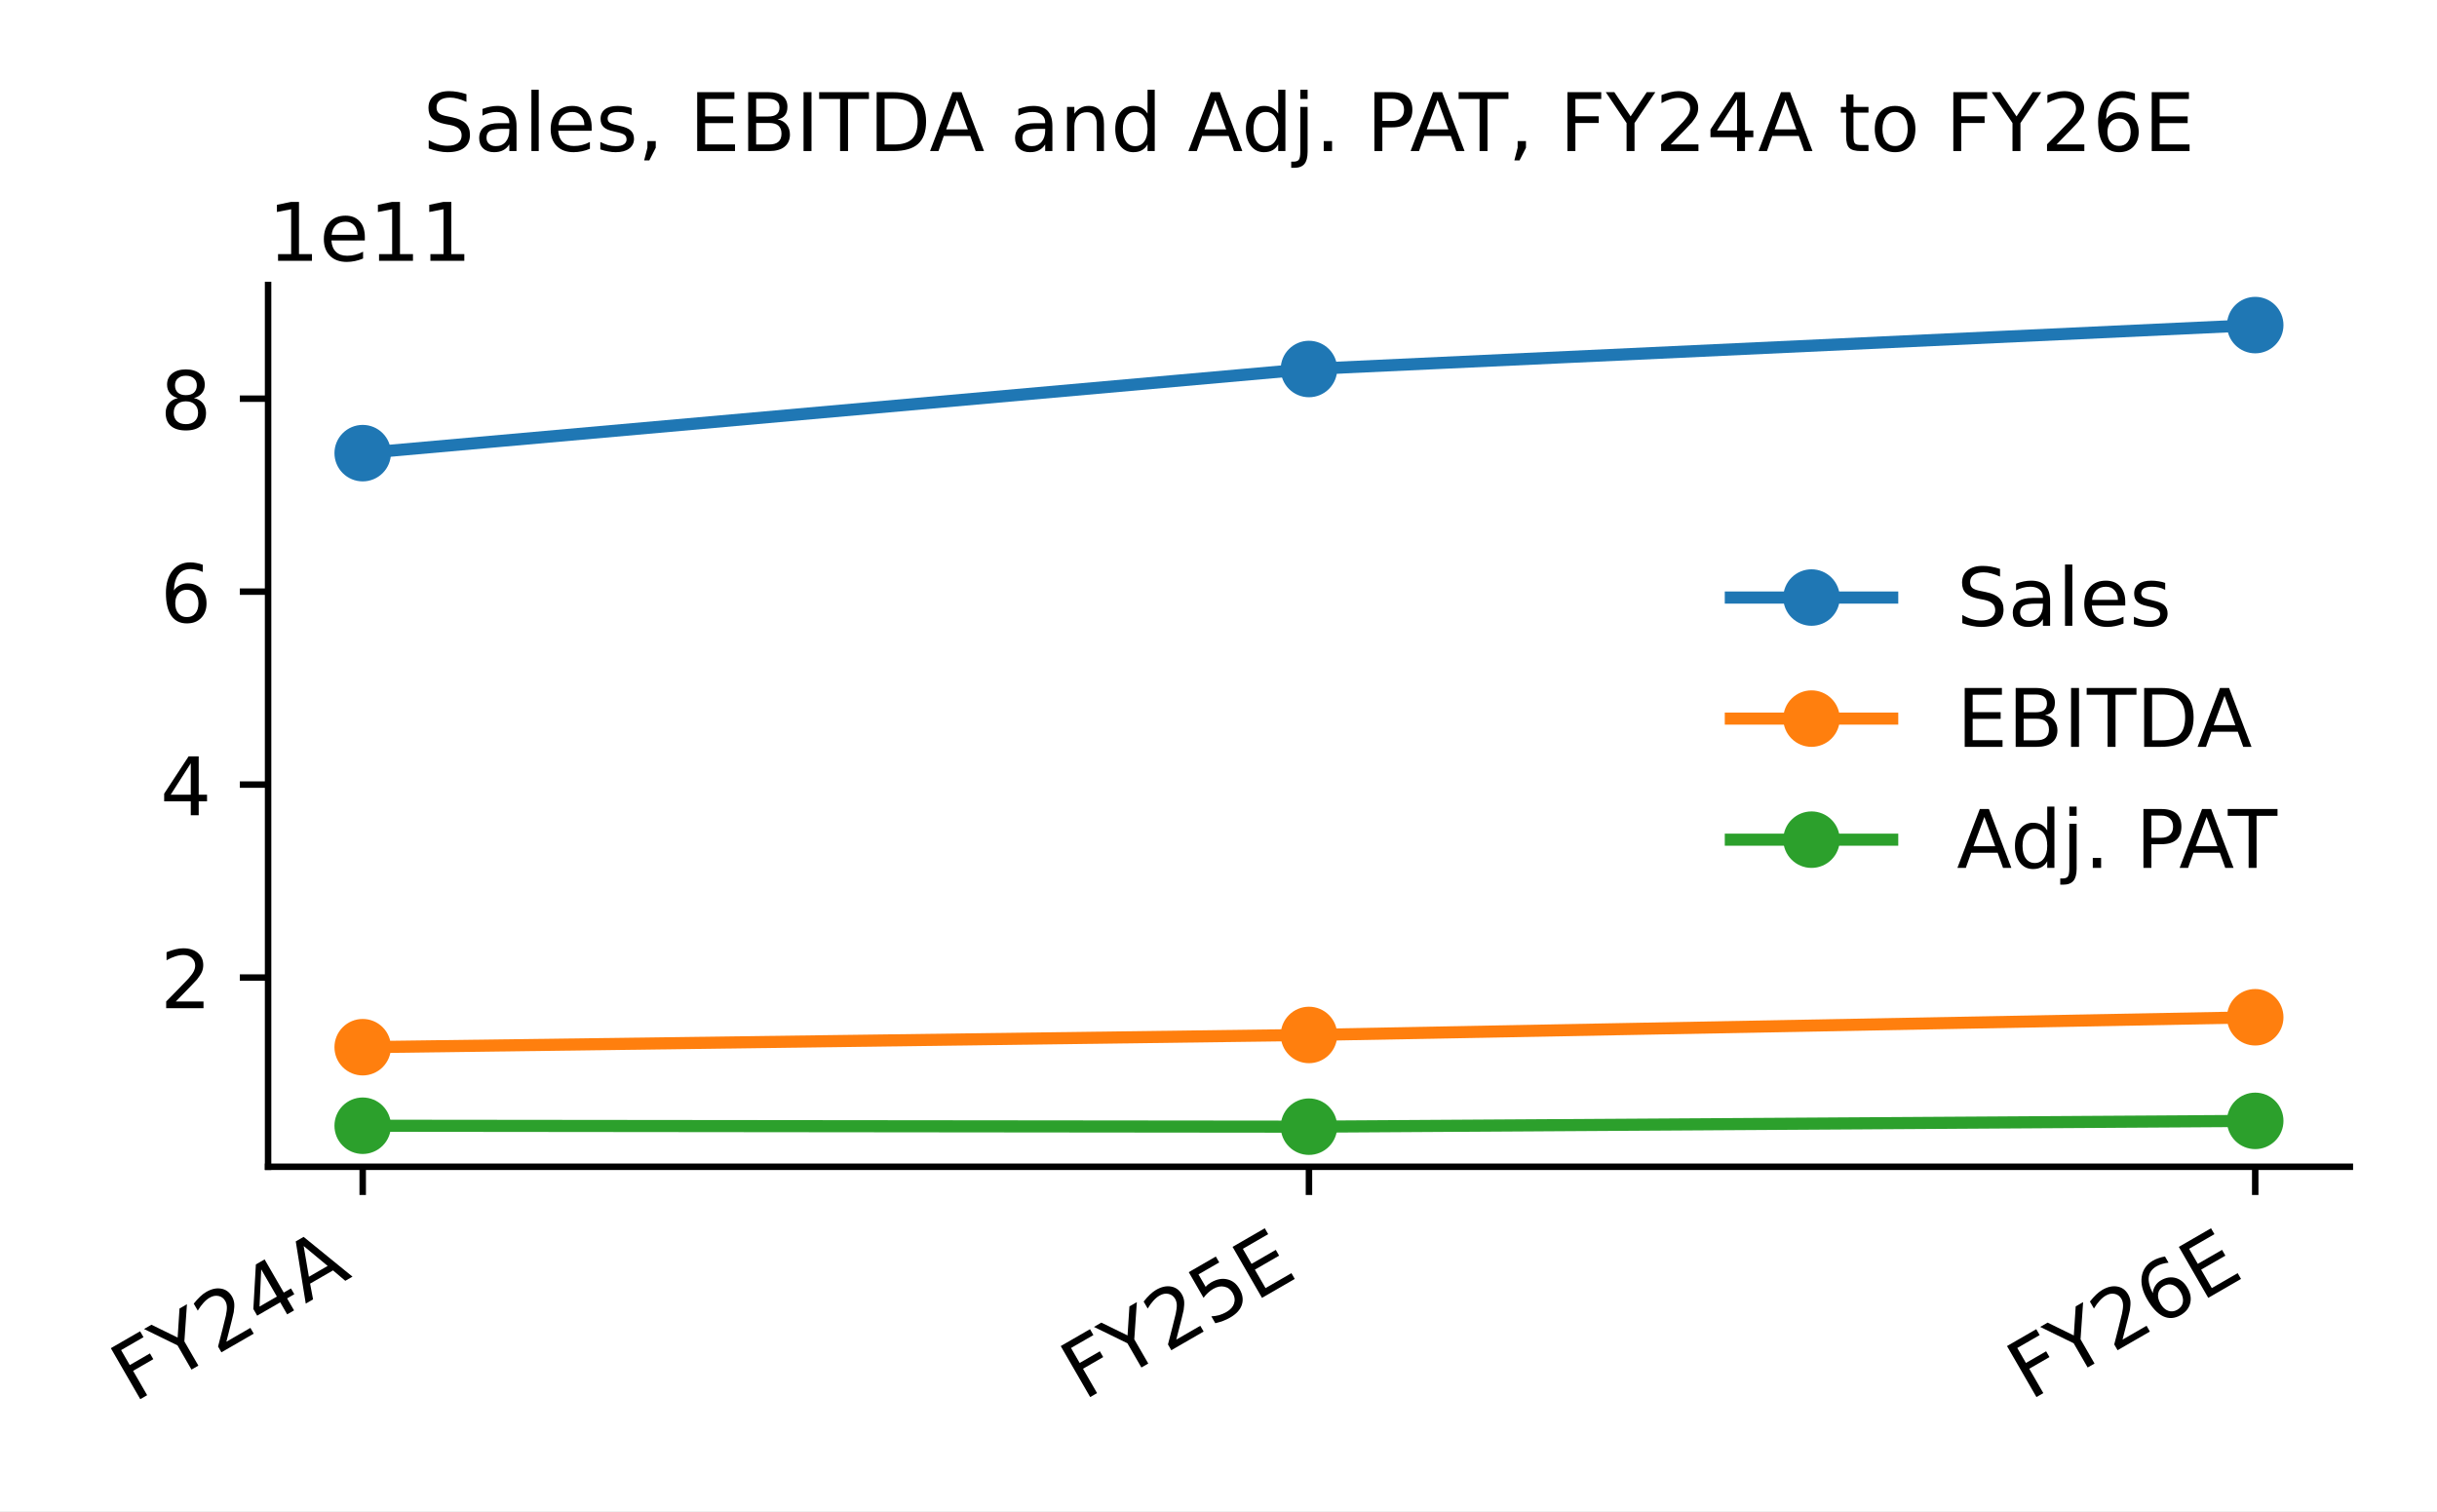
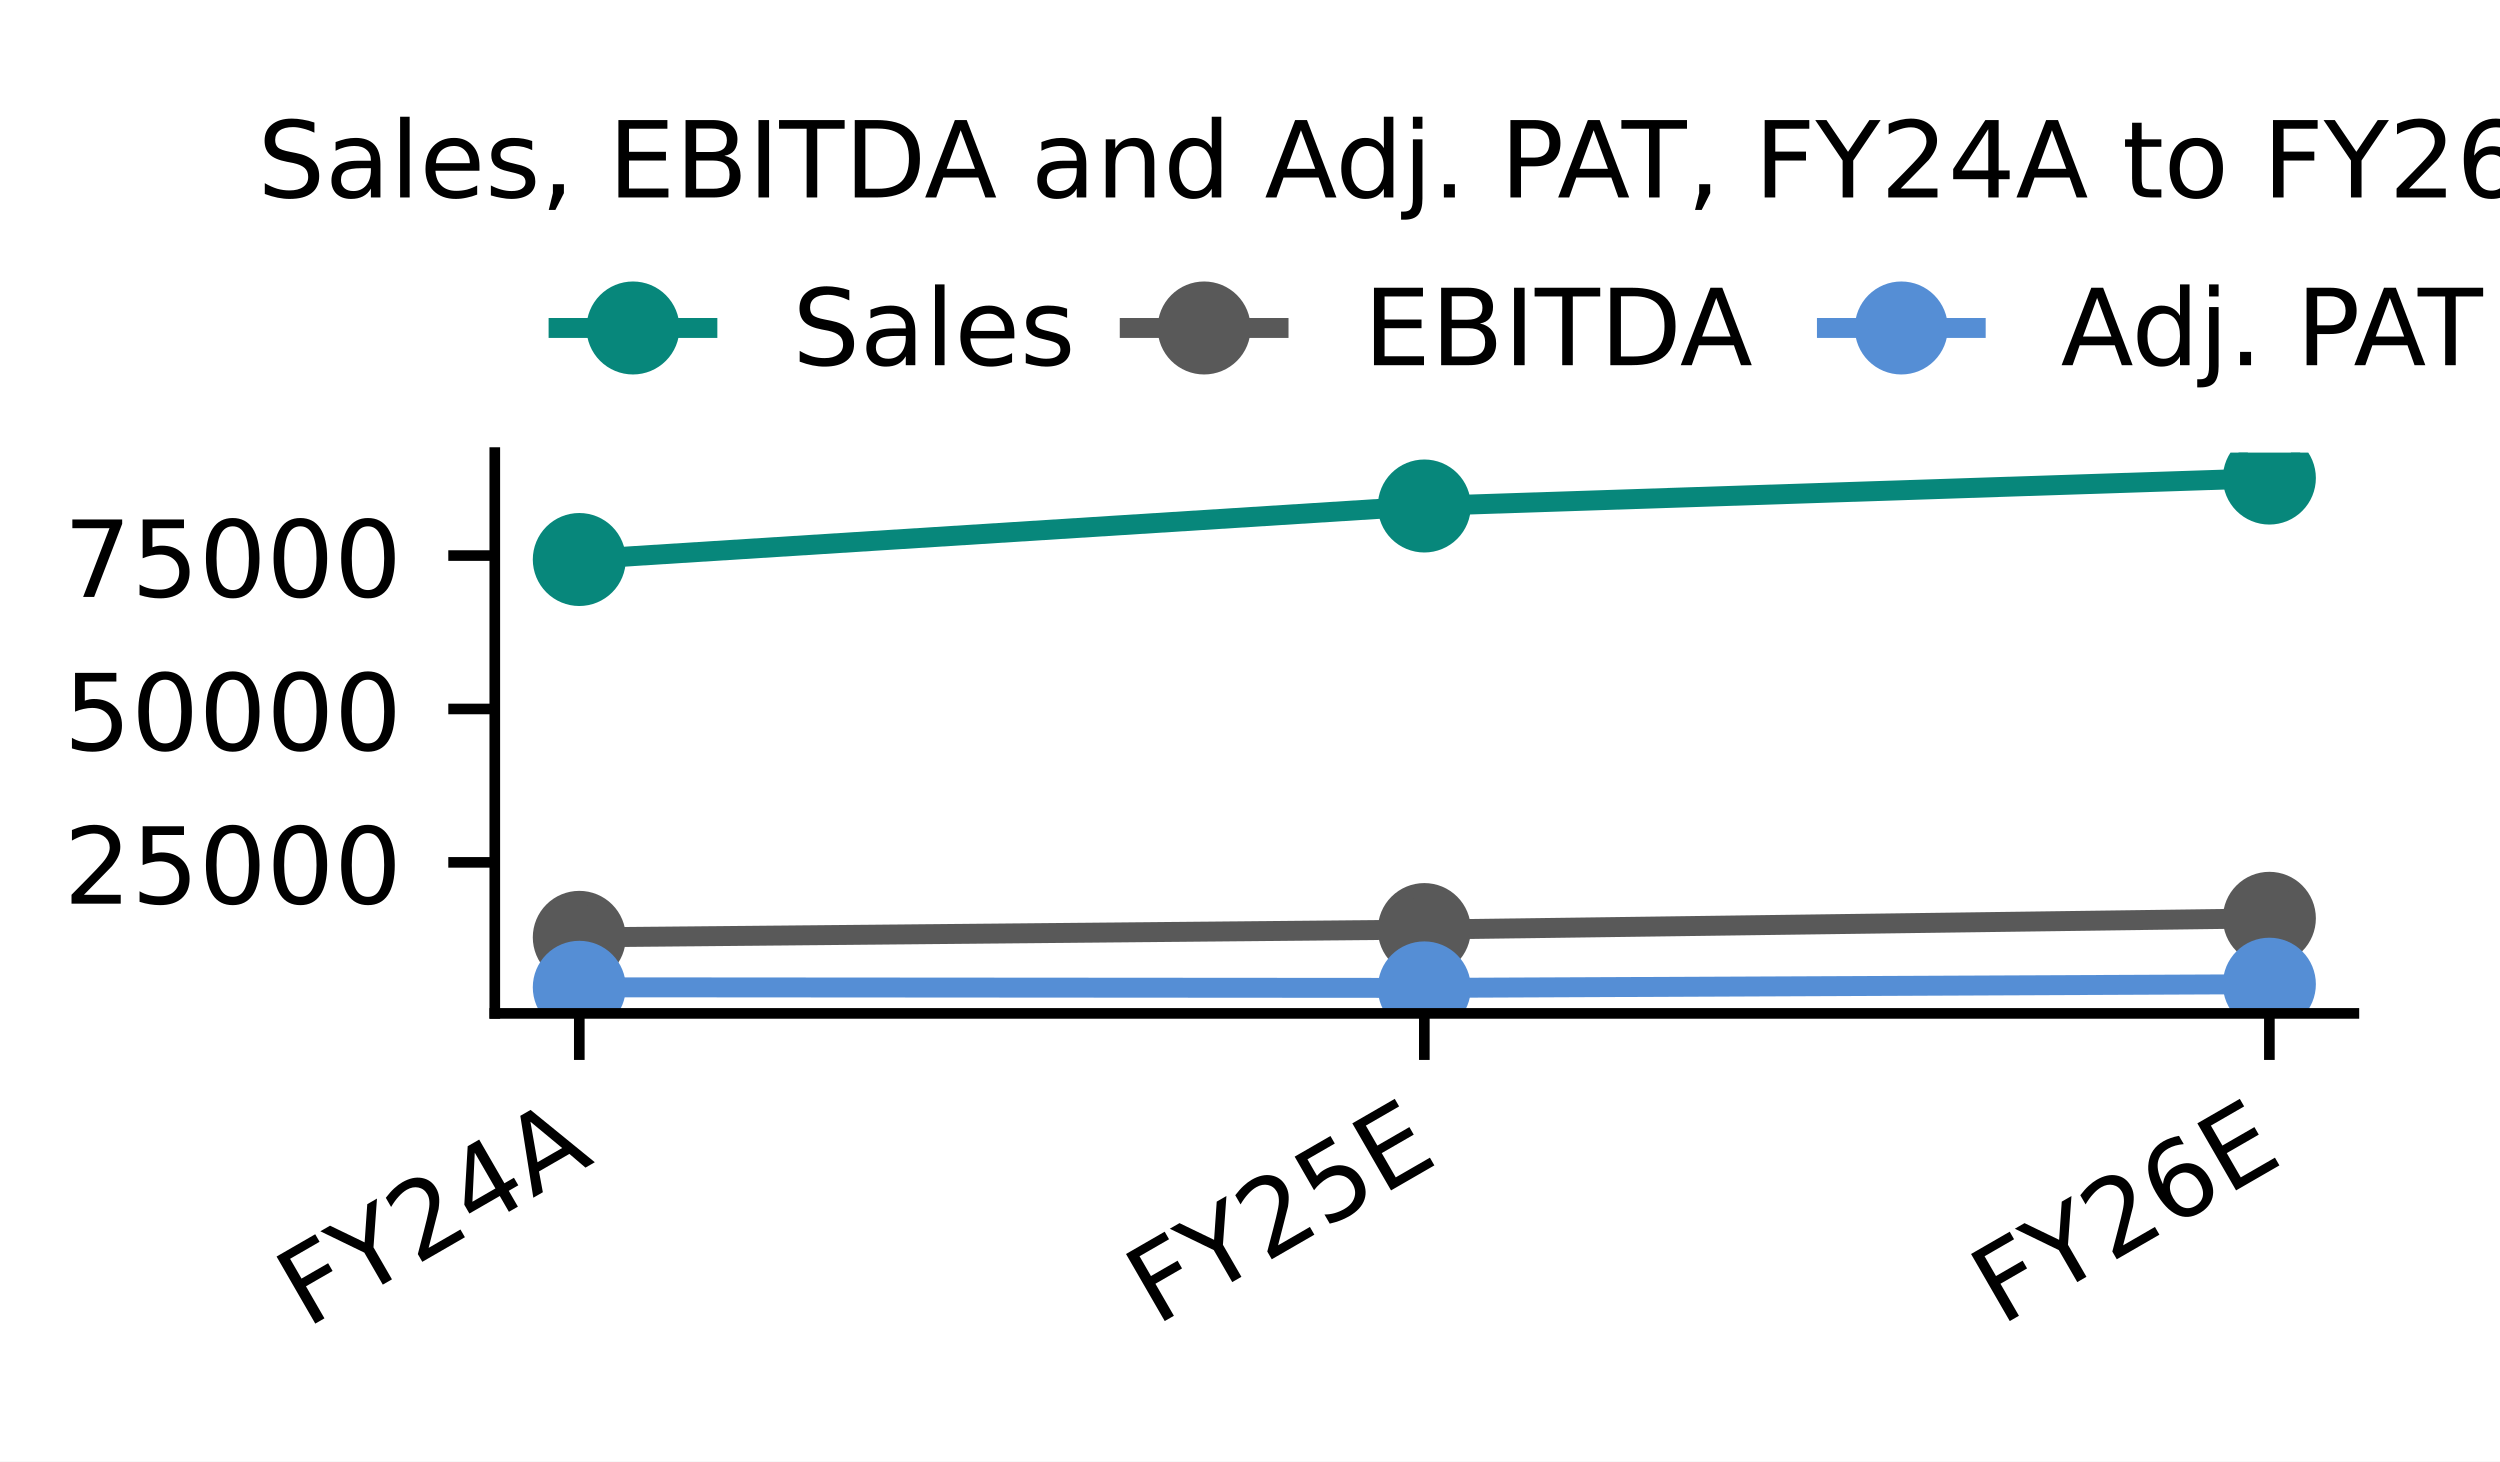
- <svg xmlns="http://www.w3.org/2000/svg" xmlns:xlink="http://www.w3.org/1999/xlink" width="302pt" height="187.24pt" viewBox="0 0 302 187.24" version="1.1">
+ <svg xmlns="http://www.w3.org/2000/svg" xmlns:xlink="http://www.w3.org/1999/xlink" width="188.159pt" height="110pt" viewBox="0 0 188.159 110" version="1.1">
  <defs>
    <style type="text/css">*{stroke-linejoin: round; stroke-linecap: butt}</style>
  </defs>
  <g id="figure_1">
    <g id="patch_1">
-       <path d="M 0 187.24  L 302 187.24  L 302 0  L 0 0  z " style="fill: #ffffff" />
+       <path d="M 0 110  L 188.159 110  L 188.159 0  L 0 0  z " style="fill: #ffffff" />
    </g>
    <g id="axes_1">
      <g id="patch_2">
-         <path d="M 33.221 144.58  L 291.2 144.58  L 291.2 35.318  L 33.221 35.318  z " style="fill: #ffffff" />
+         <path d="M 37.24 76.272  L 177.161 76.272  L 177.161 34.063  L 37.24 34.063  z " style="fill: #ffffff" />
      </g>
      <g id="matplotlib.axis_1">
        <g id="xtick_1">
          <g id="line2d_1">
            <defs>
-               <path id="m5ee1a3d6d6" d="M 0 0  L 0 3.5  " style="stroke: #000000; stroke-width: 0.8" />
+               <path id="m1ef5cedecd" d="M 0 0  L 0 3.5  " style="stroke: #000000; stroke-width: 0.8" />
            </defs>
            <g>
-               <use xlink:href="#m5ee1a3d6d6" x="44.947" y="144.58" style="stroke: #000000; stroke-width: 0.8" />
+               <use xlink:href="#m1ef5cedecd" x="43.6" y="76.272" style="stroke: #000000; stroke-width: 0.8" />
            </g>
          </g>
          <g id="text_1">
-             <text style="font-size: 10px; font-family: 'DejaVu Sans'" transform="translate(16.5309 173.872) rotate(-30)">FY24A</text>
+             <text style="font-size: 8px; font-family: 'Cambria', 'DejaVu Sans'" transform="translate(23.05258 100.0108) rotate(-30)">FY24A</text>
          </g>
        </g>
        <g id="xtick_2">
          <g id="line2d_2">
            <g>
-               <use xlink:href="#m5ee1a3d6d6" x="162.21" y="144.58" style="stroke: #000000; stroke-width: 0.8" />
+               <use xlink:href="#m1ef5cedecd" x="107.2" y="76.272" style="stroke: #000000; stroke-width: 0.8" />
            </g>
          </g>
          <g id="text_2">
-             <text style="font-size: 10px; font-family: 'DejaVu Sans'" transform="translate(134.2462 173.6111) rotate(-30)">FY25E</text>
+             <text style="font-size: 8px; font-family: 'Cambria', 'DejaVu Sans'" transform="translate(86.98521 99.8189) rotate(-30)">FY25E</text>
          </g>
        </g>
        <g id="xtick_3">
          <g id="line2d_3">
            <g>
-               <use xlink:href="#m5ee1a3d6d6" x="279.474" y="144.58" style="stroke: #000000; stroke-width: 0.8" />
+               <use xlink:href="#m1ef5cedecd" x="170.801" y="76.272" style="stroke: #000000; stroke-width: 0.8" />
            </g>
          </g>
          <g id="text_3">
-             <text style="font-size: 10px; font-family: 'DejaVu Sans'" transform="translate(251.5096 173.6111) rotate(-30)">FY26E</text>
+             <text style="font-size: 8px; font-family: 'Cambria', 'DejaVu Sans'" transform="translate(150.5855 99.8189) rotate(-30)">FY26E</text>
          </g>
        </g>
      </g>
      <g id="matplotlib.axis_2">
        <g id="ytick_1">
          <g id="line2d_4">
            <defs>
-               <path id="m815aef2f1c" d="M 0 0  L -3.5 0  " style="stroke: #000000; stroke-width: 0.8" />
+               <path id="m85f0ea6d0c" d="M 0 0  L -3.5 0  " style="stroke: #000000; stroke-width: 0.8" />
            </defs>
            <g>
-               <use xlink:href="#m815aef2f1c" x="33.221" y="121.133" style="stroke: #000000; stroke-width: 0.8" />
+               <use xlink:href="#m85f0ea6d0c" x="37.24" y="64.905" style="stroke: #000000; stroke-width: 0.8" />
            </g>
          </g>
          <g id="text_4">
-             <text style="font-size: 10px; font-family: 'DejaVu Sans'; text-anchor: end" x="26.221" y="124.932" transform="rotate(-0 26.22059 124.9317)">2</text>
+             <text style="font-size: 8px; font-family: 'Cambria', 'DejaVu Sans'; text-anchor: end" x="30.24" y="68.016" transform="rotate(-0 30.24 68.01615)">25000</text>
          </g>
        </g>
        <g id="ytick_2">
          <g id="line2d_5">
            <g>
-               <use xlink:href="#m815aef2f1c" x="33.221" y="97.223" style="stroke: #000000; stroke-width: 0.8" />
+               <use xlink:href="#m85f0ea6d0c" x="37.24" y="53.359" style="stroke: #000000; stroke-width: 0.8" />
            </g>
          </g>
          <g id="text_5">
-             <text style="font-size: 10px; font-family: 'DejaVu Sans'; text-anchor: end" x="26.221" y="101.022" transform="rotate(-0 26.22059 101.0216)">4</text>
+             <text style="font-size: 8px; font-family: 'Cambria', 'DejaVu Sans'; text-anchor: end" x="30.24" y="56.47" transform="rotate(-0 30.24 56.4702)">50000</text>
          </g>
        </g>
        <g id="ytick_3">
          <g id="line2d_6">
            <g>
-               <use xlink:href="#m815aef2f1c" x="33.221" y="73.313" style="stroke: #000000; stroke-width: 0.8" />
+               <use xlink:href="#m85f0ea6d0c" x="37.24" y="41.813" style="stroke: #000000; stroke-width: 0.8" />
            </g>
          </g>
          <g id="text_6">
-             <text style="font-size: 10px; font-family: 'DejaVu Sans'; text-anchor: end" x="26.221" y="77.111" transform="rotate(-0 26.22059 77.11142)">6</text>
+             <text style="font-size: 8px; font-family: 'Cambria', 'DejaVu Sans'; text-anchor: end" x="30.24" y="44.924" transform="rotate(-0 30.24 44.92426)">75000</text>
          </g>
        </g>
-         <g id="ytick_4">
-           <g id="line2d_7">
-             <g>
-               <use xlink:href="#m815aef2f1c" x="33.221" y="49.402" style="stroke: #000000; stroke-width: 0.8" />
-             </g>
-           </g>
-           <g id="text_7">
-             <text style="font-size: 10px; font-family: 'DejaVu Sans'; text-anchor: end" x="26.221" y="53.201" transform="rotate(-0 26.22059 53.20126)">8</text>
+       </g>
+       <g id="line2d_7">
+         <path d="M 43.6 42.111  L 107.2 38.083  L 170.801 35.981  " clip-path="url(#pc03cd0e8d1)" style="fill: none; stroke: #07877b; stroke-width: 1.5; stroke-linecap: square" />
+         <defs>
+           <path id="mafa6a0cc91" d="M 0 3  C 0.796 3 1.559 2.684 2.121 2.121  C 2.684 1.559 3 0.796 3 0  C 3 -0.796 2.684 -1.559 2.121 -2.121  C 1.559 -2.684 0.796 -3 0 -3  C -0.796 -3 -1.559 -2.684 -2.121 -2.121  C -2.684 -1.559 -3 -0.796 -3 0  C -3 0.796 -2.684 1.559 -2.121 2.121  C -1.559 2.684 -0.796 3 0 3  z " style="stroke: #07877b" />
+         </defs>
+         <g clip-path="url(#pc03cd0e8d1)">
+           <use xlink:href="#mafa6a0cc91" x="43.6" y="42.111" style="fill: #07877b; stroke: #07877b" />
+           <use xlink:href="#mafa6a0cc91" x="107.2" y="38.083" style="fill: #07877b; stroke: #07877b" />
+           <use xlink:href="#mafa6a0cc91" x="170.801" y="35.981" style="fill: #07877b; stroke: #07877b" />
+         </g>
+       </g>
+       <g id="line2d_8">
+         <path d="M 43.6 70.549  L 107.2 69.963  L 170.801 69.116  " clip-path="url(#pc03cd0e8d1)" style="fill: none; stroke: #595959; stroke-width: 1.5; stroke-linecap: square" />
+         <defs>
+           <path id="mb9af2529b3" d="M 0 3  C 0.796 3 1.559 2.684 2.121 2.121  C 2.684 1.559 3 0.796 3 0  C 3 -0.796 2.684 -1.559 2.121 -2.121  C 1.559 -2.684 0.796 -3 0 -3  C -0.796 -3 -1.559 -2.684 -2.121 -2.121  C -2.684 -1.559 -3 -0.796 -3 0  C -3 0.796 -2.684 1.559 -2.121 2.121  C -1.559 2.684 -0.796 3 0 3  z " style="stroke: #595959" />
+         </defs>
+         <g clip-path="url(#pc03cd0e8d1)">
+           <use xlink:href="#mb9af2529b3" x="43.6" y="70.549" style="fill: #595959; stroke: #595959" />
+           <use xlink:href="#mb9af2529b3" x="107.2" y="69.963" style="fill: #595959; stroke: #595959" />
+           <use xlink:href="#mb9af2529b3" x="170.801" y="69.116" style="fill: #595959; stroke: #595959" />
+         </g>
+       </g>
+       <g id="line2d_9">
+         <path d="M 43.6 74.308  L 107.2 74.353  L 170.801 74.075  " clip-path="url(#pc03cd0e8d1)" style="fill: none; stroke: #558ed5; stroke-width: 1.5; stroke-linecap: square" />
+         <defs>
+           <path id="mb5defd693e" d="M 0 3  C 0.796 3 1.559 2.684 2.121 2.121  C 2.684 1.559 3 0.796 3 0  C 3 -0.796 2.684 -1.559 2.121 -2.121  C 1.559 -2.684 0.796 -3 0 -3  C -0.796 -3 -1.559 -2.684 -2.121 -2.121  C -2.684 -1.559 -3 -0.796 -3 0  C -3 0.796 -2.684 1.559 -2.121 2.121  C -1.559 2.684 -0.796 3 0 3  z " style="stroke: #558ed5" />
+         </defs>
+         <g clip-path="url(#pc03cd0e8d1)">
+           <use xlink:href="#mb5defd693e" x="43.6" y="74.308" style="fill: #558ed5; stroke: #558ed5" />
+           <use xlink:href="#mb5defd693e" x="107.2" y="74.353" style="fill: #558ed5; stroke: #558ed5" />
+           <use xlink:href="#mb5defd693e" x="170.801" y="74.075" style="fill: #558ed5; stroke: #558ed5" />
+         </g>
+       </g>
+       <g id="patch_3">
+         <path d="M 37.24 76.272  L 37.24 34.063  " style="fill: none; stroke: #000000; stroke-width: 0.8; stroke-linejoin: miter; stroke-linecap: square" />
+       </g>
+       <g id="patch_4">
+         <path d="M 37.24 76.272  L 177.161 76.272  " style="fill: none; stroke: #000000; stroke-width: 0.8; stroke-linejoin: miter; stroke-linecap: square" />
+       </g>
+       <g id="text_7">
+         <text style="font-size: 8px; font-family: 'Cambria', 'DejaVu Sans'; text-anchor: middle" x="107.2" y="14.863" transform="rotate(-0 107.2003 14.86266)">Sales, EBITDA and Adj. PAT, FY24A to FY26E</text>
+       </g>
+       <g id="legend_1">
+         <g id="line2d_10">
+           <path d="M 42.04 24.685  L 47.64 24.685  L 53.24 24.685  " style="fill: none; stroke: #07877b; stroke-width: 1.5; stroke-linecap: square" />
+           <g>
+             <use xlink:href="#mafa6a0cc91" x="47.64" y="24.685" style="fill: #07877b; stroke: #07877b" />
          </g>
        </g>
        <g id="text_8">
-           <text style="font-size: 10px; font-family: 'DejaVu Sans'; text-anchor: start" x="33.221" y="32.318" transform="rotate(-0 33.22059 32.31766)">1e11</text>
+           <text style="font-size: 8px; font-family: 'Cambria', 'DejaVu Sans'; text-anchor: start" x="59.64" y="27.485" transform="rotate(-0 59.64 27.48531)">Sales</text>
        </g>
-       </g>
-       <g id="line2d_8">
-         <path d="M 44.947 56.152  L 162.21 45.726  L 279.474 40.284  " clip-path="url(#p1e00ea0c1d)" style="fill: none; stroke: #1f77b4; stroke-width: 1.5; stroke-linecap: square" />
-         <defs>
-           <path id="m2e46593faa" d="M 0 3  C 0.796 3 1.559 2.684 2.121 2.121  C 2.684 1.559 3 0.796 3 0  C 3 -0.796 2.684 -1.559 2.121 -2.121  C 1.559 -2.684 0.796 -3 0 -3  C -0.796 -3 -1.559 -2.684 -2.121 -2.121  C -2.684 -1.559 -3 -0.796 -3 0  C -3 0.796 -2.684 1.559 -2.121 2.121  C -1.559 2.684 -0.796 3 0 3  z " style="stroke: #1f77b4" />
-         </defs>
-         <g clip-path="url(#p1e00ea0c1d)">
-           <use xlink:href="#m2e46593faa" x="44.947" y="56.152" style="fill: #1f77b4; stroke: #1f77b4" />
-           <use xlink:href="#m2e46593faa" x="162.21" y="45.726" style="fill: #1f77b4; stroke: #1f77b4" />
-           <use xlink:href="#m2e46593faa" x="279.474" y="40.284" style="fill: #1f77b4; stroke: #1f77b4" />
+         <g id="line2d_11">
+           <path d="M 85.028 24.685  L 90.627 24.685  L 96.228 24.685  " style="fill: none; stroke: #595959; stroke-width: 1.5; stroke-linecap: square" />
+           <g>
+             <use xlink:href="#mb9af2529b3" x="90.627" y="24.685" style="fill: #595959; stroke: #595959" />
+           </g>
        </g>
-       </g>
-       <g id="line2d_9">
-         <path d="M 44.947 129.765  L 162.21 128.248  L 279.474 126.056  " clip-path="url(#p1e00ea0c1d)" style="fill: none; stroke: #ff7f0e; stroke-width: 1.5; stroke-linecap: square" />
-         <defs>
-           <path id="m40b3f783fa" d="M 0 3  C 0.796 3 1.559 2.684 2.121 2.121  C 2.684 1.559 3 0.796 3 0  C 3 -0.796 2.684 -1.559 2.121 -2.121  C 1.559 -2.684 0.796 -3 0 -3  C -0.796 -3 -1.559 -2.684 -2.121 -2.121  C -2.684 -1.559 -3 -0.796 -3 0  C -3 0.796 -2.684 1.559 -2.121 2.121  C -1.559 2.684 -0.796 3 0 3  z " style="stroke: #ff7f0e" />
-         </defs>
-         <g clip-path="url(#p1e00ea0c1d)">
-           <use xlink:href="#m40b3f783fa" x="44.947" y="129.765" style="fill: #ff7f0e; stroke: #ff7f0e" />
-           <use xlink:href="#m40b3f783fa" x="162.21" y="128.248" style="fill: #ff7f0e; stroke: #ff7f0e" />
-           <use xlink:href="#m40b3f783fa" x="279.474" y="126.056" style="fill: #ff7f0e; stroke: #ff7f0e" />
+         <g id="text_9">
+           <text style="font-size: 8px; font-family: 'Cambria', 'DejaVu Sans'; text-anchor: start" x="102.627" y="27.485" transform="rotate(-0 102.6275 27.48531)">EBITDA</text>
        </g>
-       </g>
-       <g id="line2d_10">
-         <path d="M 44.947 139.496  L 162.21 139.613  L 279.474 138.894  " clip-path="url(#p1e00ea0c1d)" style="fill: none; stroke: #2ca02c; stroke-width: 1.5; stroke-linecap: square" />
-         <defs>
-           <path id="m41f1f994d5" d="M 0 3  C 0.796 3 1.559 2.684 2.121 2.121  C 2.684 1.559 3 0.796 3 0  C 3 -0.796 2.684 -1.559 2.121 -2.121  C 1.559 -2.684 0.796 -3 0 -3  C -0.796 -3 -1.559 -2.684 -2.121 -2.121  C -2.684 -1.559 -3 -0.796 -3 0  C -3 0.796 -2.684 1.559 -2.121 2.121  C -1.559 2.684 -0.796 3 0 3  z " style="stroke: #2ca02c" />
-         </defs>
-         <g clip-path="url(#p1e00ea0c1d)">
-           <use xlink:href="#m41f1f994d5" x="44.947" y="139.496" style="fill: #2ca02c; stroke: #2ca02c" />
-           <use xlink:href="#m41f1f994d5" x="162.21" y="139.613" style="fill: #2ca02c; stroke: #2ca02c" />
-           <use xlink:href="#m41f1f994d5" x="279.474" y="138.894" style="fill: #2ca02c; stroke: #2ca02c" />
-         </g>
-       </g>
-       <g id="patch_3">
-         <path d="M 33.221 144.58  L 33.221 35.318  " style="fill: none; stroke: #000000; stroke-width: 0.8; stroke-linejoin: miter; stroke-linecap: square" />
-       </g>
-       <g id="patch_4">
-         <path d="M 33.221 144.58  L 291.2 144.58  " style="fill: none; stroke: #000000; stroke-width: 0.8; stroke-linejoin: miter; stroke-linecap: square" />
-       </g>
-       <g id="text_9">
-         <text style="font-size: 10px; font-family: 'DejaVu Sans'; text-anchor: middle" x="162.21" y="18.72" transform="rotate(-0 162.2103 18.72)">Sales, EBITDA and Adj. PAT, FY24A to FY26E</text>
-       </g>
-       <g id="legend_1">
-         <g id="line2d_11">
-           <path d="M 214.489 74.046  L 224.489 74.046  L 234.489 74.046  " style="fill: none; stroke: #1f77b4; stroke-width: 1.5; stroke-linecap: square" />
+         <g id="line2d_12">
+           <path d="M 137.5 24.685  L 143.1 24.685  L 148.7 24.685  " style="fill: none; stroke: #558ed5; stroke-width: 1.5; stroke-linecap: square" />
          <g>
-             <use xlink:href="#m2e46593faa" x="224.489" y="74.046" style="fill: #1f77b4; stroke: #1f77b4" />
+             <use xlink:href="#mb5defd693e" x="143.1" y="24.685" style="fill: #558ed5; stroke: #558ed5" />
          </g>
        </g>
        <g id="text_10">
-           <text style="font-size: 10px; font-family: 'DejaVu Sans'; text-anchor: start" x="242.489" y="77.546" transform="rotate(-0 242.4891 77.54597)">Sales</text>
-         </g>
-         <g id="line2d_12">
-           <path d="M 214.489 89.047  L 224.489 89.047  L 234.489 89.047  " style="fill: none; stroke: #ff7f0e; stroke-width: 1.5; stroke-linecap: square" />
-           <g>
-             <use xlink:href="#m40b3f783fa" x="224.489" y="89.047" style="fill: #ff7f0e; stroke: #ff7f0e" />
-           </g>
-         </g>
-         <g id="text_11">
-           <text style="font-size: 10px; font-family: 'DejaVu Sans'; text-anchor: start" x="242.489" y="92.547" transform="rotate(-0 242.4891 92.54675)">EBITDA</text>
-         </g>
-         <g id="line2d_13">
-           <path d="M 214.489 104.048  L 224.489 104.048  L 234.489 104.048  " style="fill: none; stroke: #2ca02c; stroke-width: 1.5; stroke-linecap: square" />
-           <g>
-             <use xlink:href="#m41f1f994d5" x="224.489" y="104.048" style="fill: #2ca02c; stroke: #2ca02c" />
-           </g>
-         </g>
-         <g id="text_12">
-           <text style="font-size: 10px; font-family: 'DejaVu Sans'; text-anchor: start" x="242.489" y="107.548" transform="rotate(-0 242.4891 107.5475)">Adj. PAT</text>
+           <text style="font-size: 8px; font-family: 'Cambria', 'DejaVu Sans'; text-anchor: start" x="155.1" y="27.485" transform="rotate(-0 155.1 27.48531)">Adj. PAT</text>
        </g>
      </g>
    </g>
  </g>
  <defs>
-     <clipPath id="p1e00ea0c1d">
-       <rect x="33.221" y="35.318" width="257.979" height="109.262" />
+     <clipPath id="pc03cd0e8d1">
+       <rect x="37.24" y="34.063" width="139.921" height="42.209" />
    </clipPath>
  </defs>
</svg>
